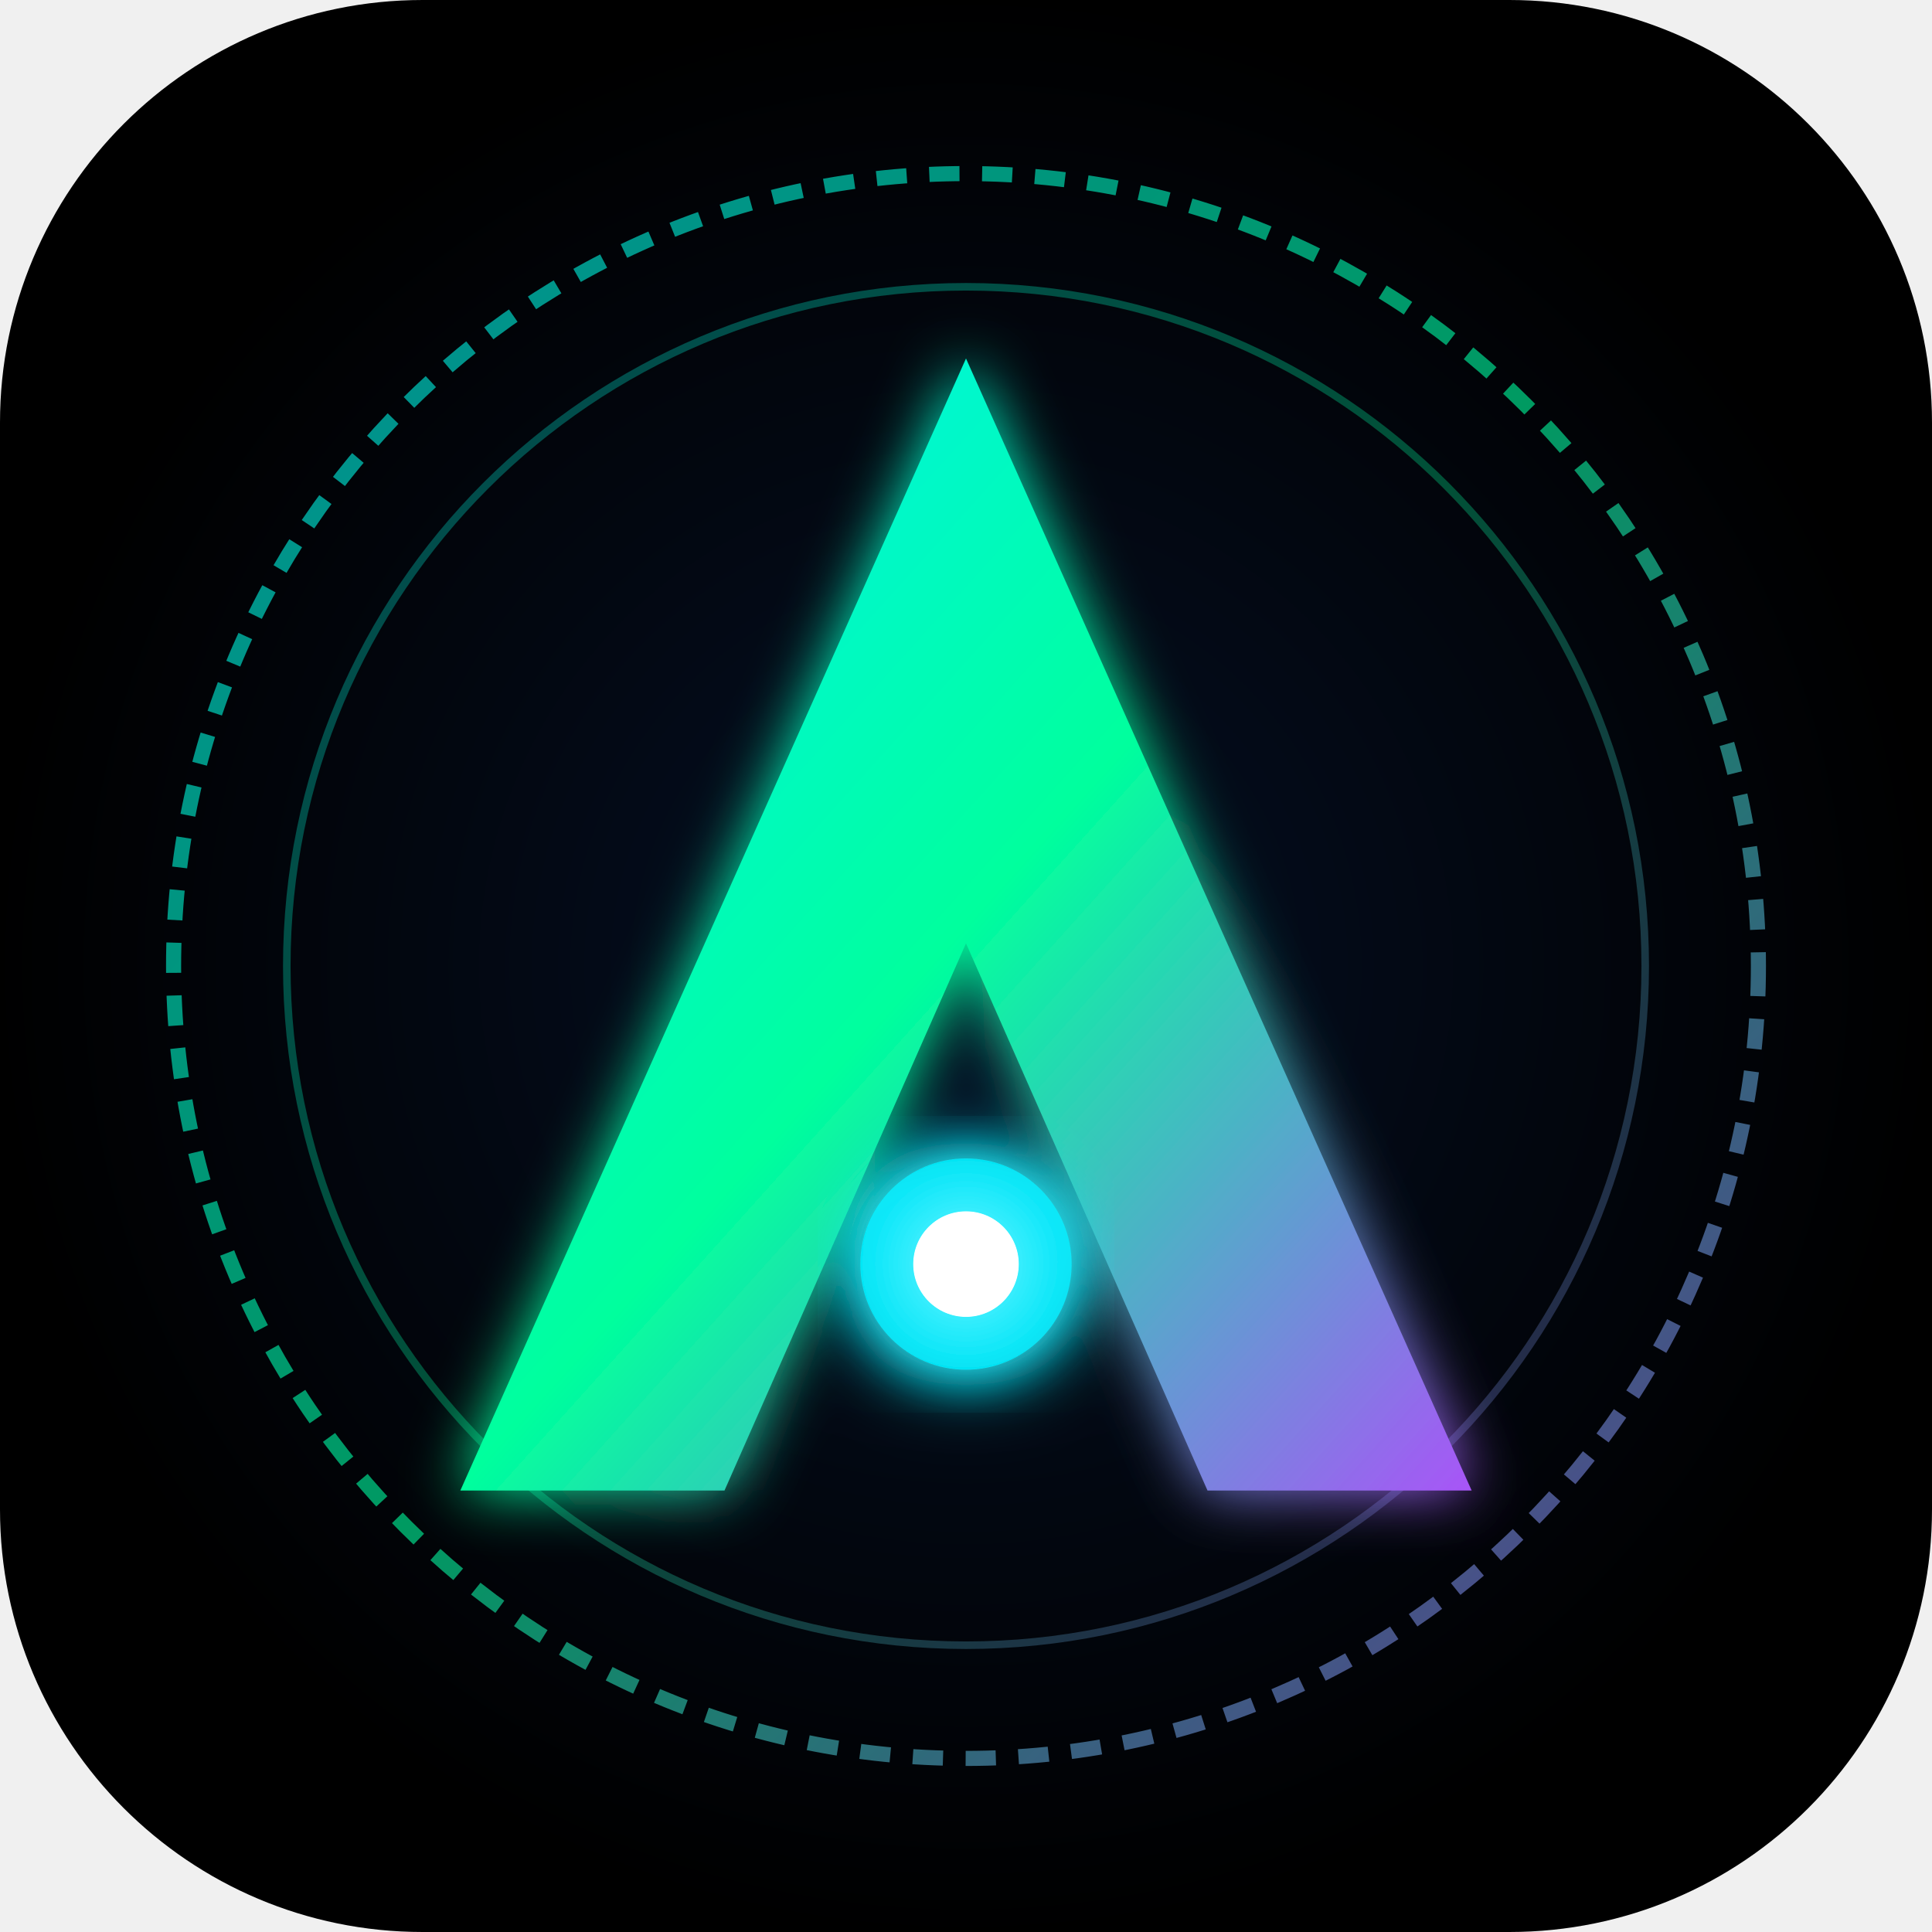
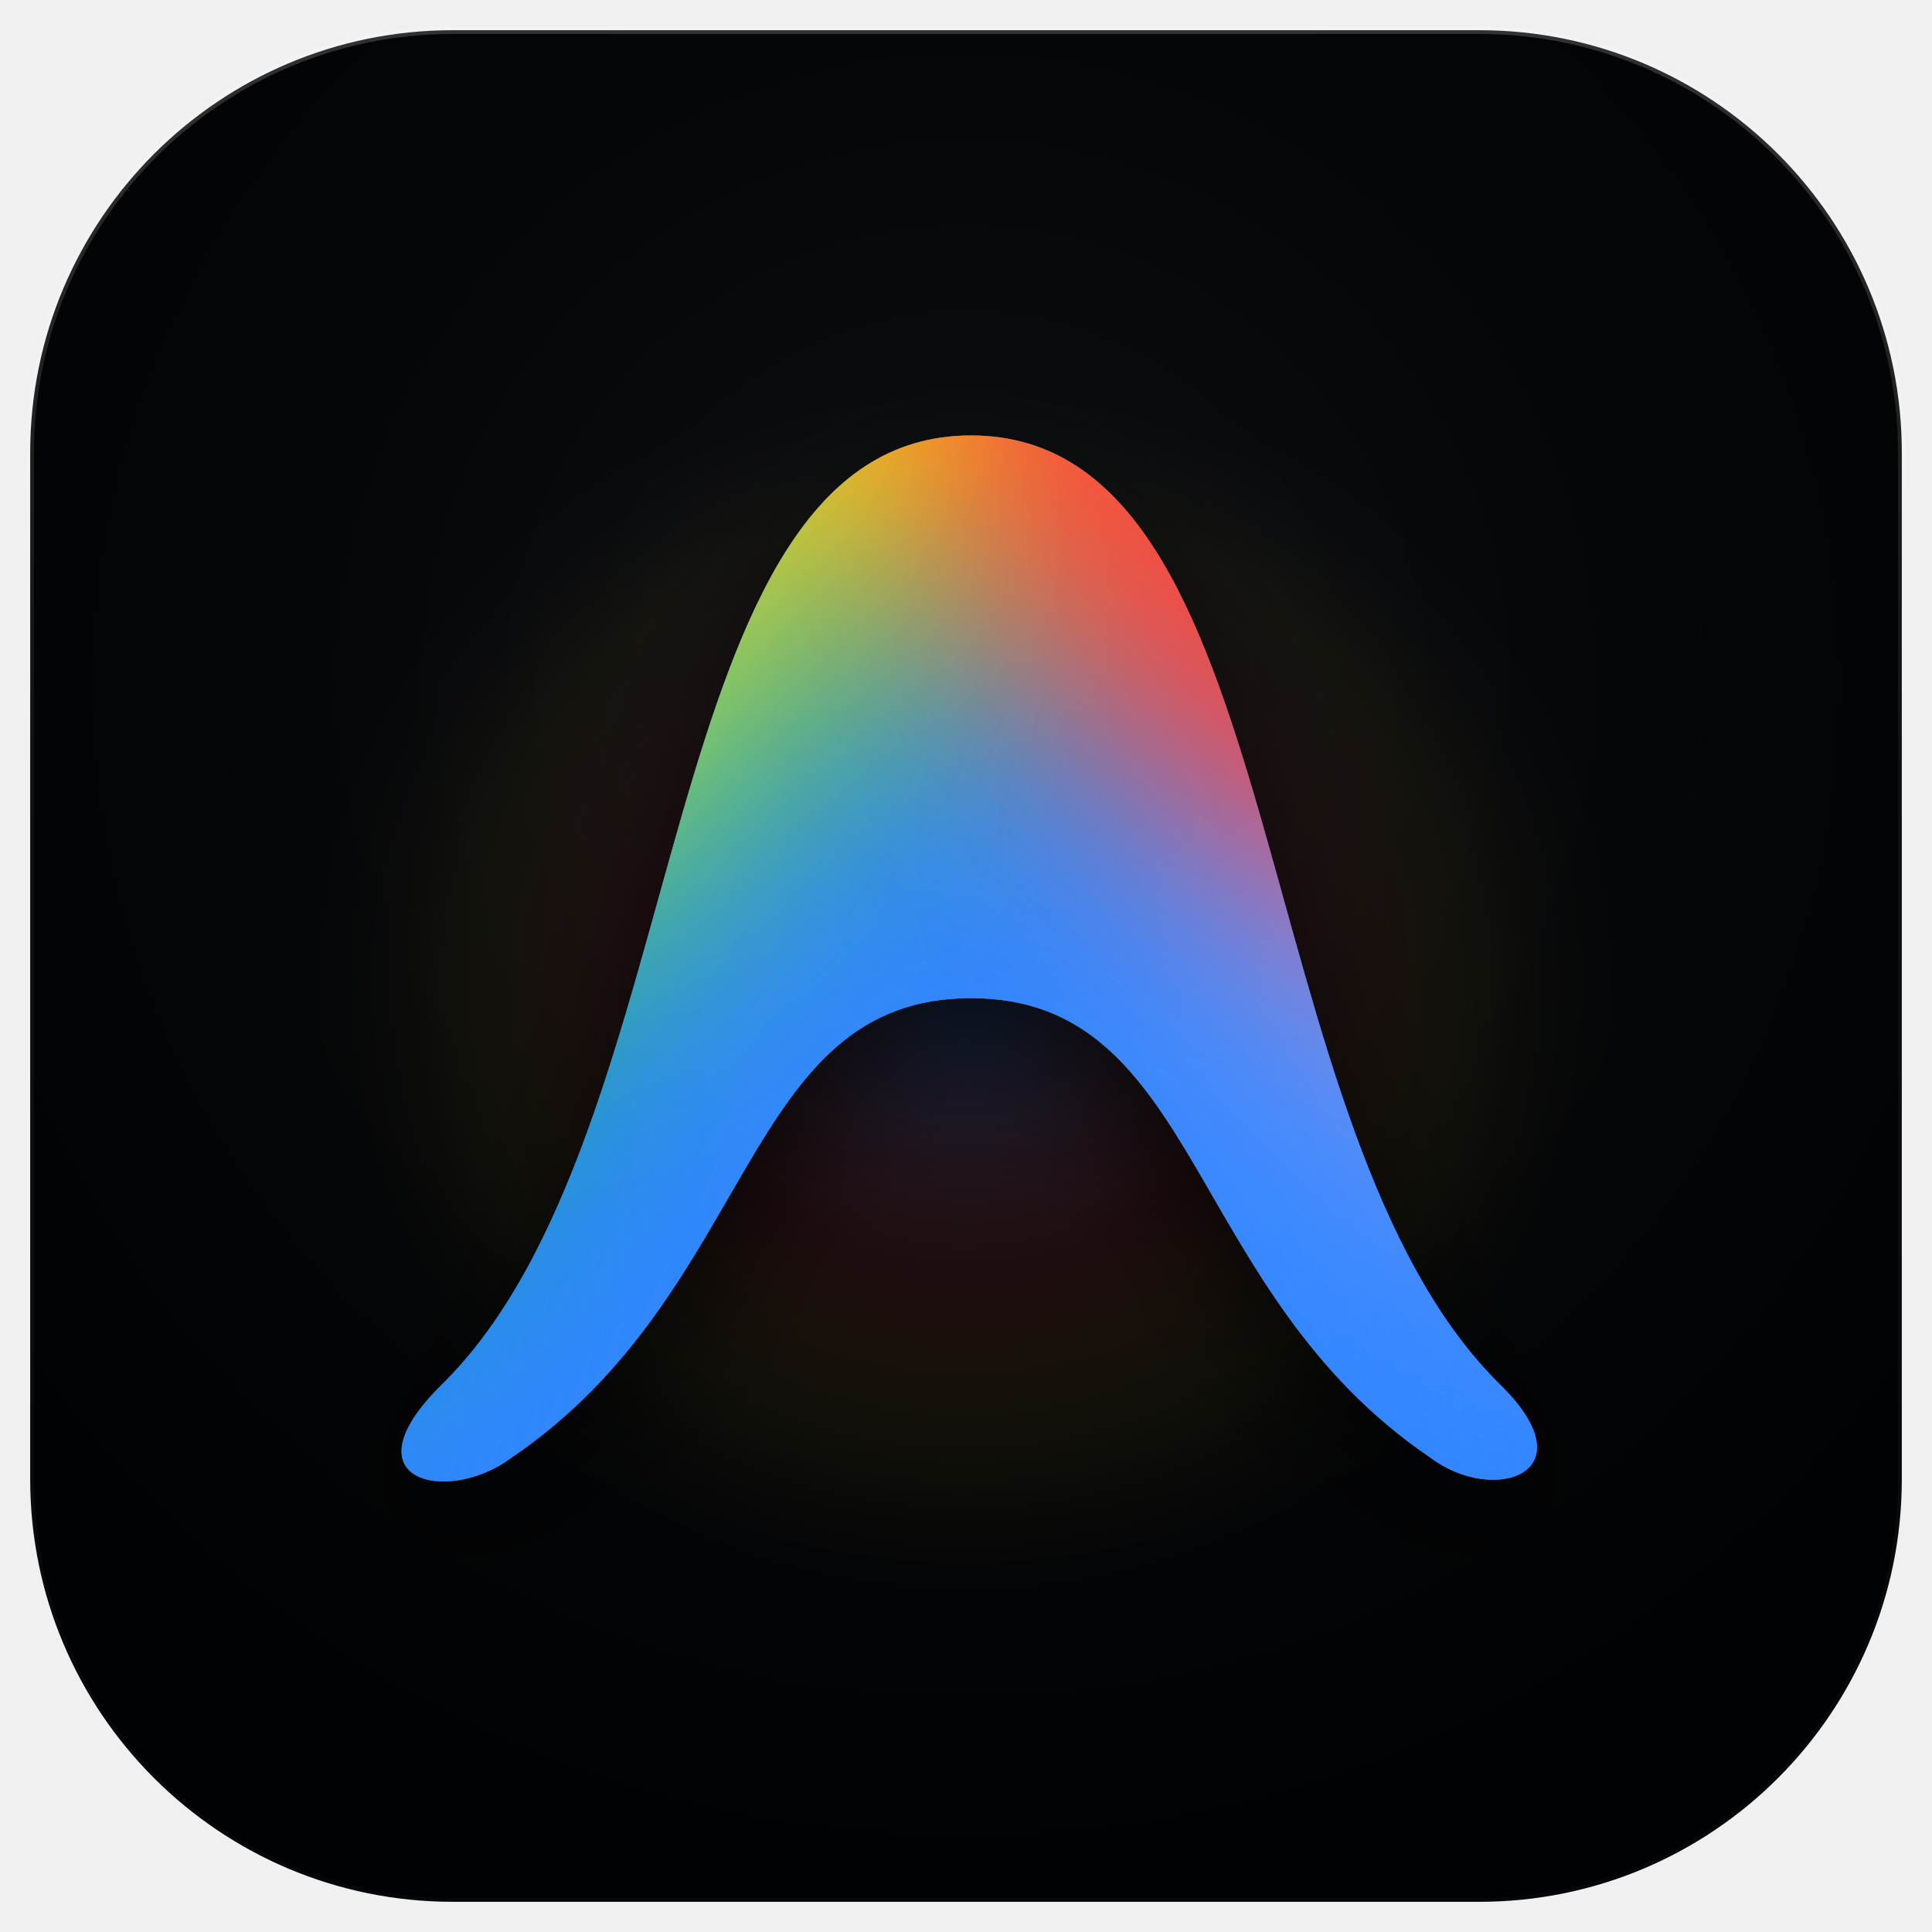
- <svg xmlns="http://www.w3.org/2000/svg" viewBox="0 0 512 512" width="512" height="512">
+ <svg xmlns="http://www.w3.org/2000/svg" viewBox="0 0 512 512" width="512" height="512" fill="none">
  <defs>
-     <radialGradient id="bgGlow" cx="50%" cy="50%" r="50%">
-       <stop offset="0%" stop-color="#051025" />
-       <stop offset="100%" stop-color="#000000" />
+     <radialGradient id="agyBgGradient" cx="50%" cy="35%" r="65%">
+       <stop offset="0%" stop-color="#0c0e14" />
+       <stop offset="55%" stop-color="#050608" />
+       <stop offset="100%" stop-color="#010203" />
    </radialGradient>
-     <linearGradient id="neonCyan" x1="0%" y1="0%" x2="100%" y2="100%">
-       <stop offset="0%" stop-color="#00f0ff" />
-       <stop offset="50%" stop-color="#00ff9d" />
-       <stop offset="100%" stop-color="#a855f7" />
+     <radialGradient id="ambientAura" cx="50%" cy="50%" r="50%">
+       <stop offset="0%" stop-color="#3186FF" stop-opacity="0.22" />
+       <stop offset="45%" stop-color="#FC413D" stop-opacity="0.10" />
+       <stop offset="75%" stop-color="#FFE432" stop-opacity="0.04" />
+       <stop offset="100%" stop-color="#000000" stop-opacity="0" />
+     </radialGradient>
+     <linearGradient id="glassRim" x1="0%" y1="0%" x2="0%" y2="100%">
+       <stop offset="0%" stop-color="#ffffff" stop-opacity="0.18" />
+       <stop offset="40%" stop-color="#ffffff" stop-opacity="0.05" />
+       <stop offset="100%" stop-color="#ffffff" stop-opacity="0.02" />
    </linearGradient>
-     <filter id="glow" x="-20%" y="-20%" width="140%" height="140%">
-       <feGaussianBlur stdDeviation="8" result="blur" />
-       <feComposite in="SourceGraphic" in2="blur" operator="over" />
+     <filter id="archShadow" x="-20%" y="-20%" width="140%" height="140%">
+       <feDropShadow dx="0" dy="12" stdDeviation="16" flood-color="#000000" flood-opacity="0.65" />
    </filter>
+     <filter id="filter0_f_6001_463" x="2.493" y="-26.542" width="69.09" height="61.252" filterUnits="userSpaceOnUse" color-interpolation-filters="sRGB">
+       <feFlood flood-opacity="0" result="BackgroundImageFix" />
+       <feBlend mode="normal" in="SourceGraphic" in2="BackgroundImageFix" result="shape" />
+       <feGaussianBlur stdDeviation="3.89" result="effect1_foregroundBlur_6001_463" />
+     </filter>
+     <filter id="filter1_f_6001_463" x="28.752" y="-32.033" width="135.477" height="134.313" filterUnits="userSpaceOnUse" color-interpolation-filters="sRGB">
+       <feFlood flood-opacity="0" result="BackgroundImageFix" />
+       <feBlend mode="normal" in="SourceGraphic" in2="BackgroundImageFix" result="shape" />
+       <feGaussianBlur stdDeviation="18.808" result="effect1_foregroundBlur_6001_463" />
+     </filter>
+     <filter id="filter2_f_6001_463" x="-62.288" y="-21.925" width="142.637" height="127.18" filterUnits="userSpaceOnUse" color-interpolation-filters="sRGB">
+       <feFlood flood-opacity="0" result="BackgroundImageFix" />
+       <feBlend mode="normal" in="SourceGraphic" in2="BackgroundImageFix" result="shape" />
+       <feGaussianBlur stdDeviation="15.988" result="effect1_foregroundBlur_6001_463" />
+     </filter>
+     <filter id="filter3_f_6001_463" x="-62.288" y="-21.925" width="142.637" height="127.18" filterUnits="userSpaceOnUse" color-interpolation-filters="sRGB">
+       <feFlood flood-opacity="0" result="BackgroundImageFix" />
+       <feBlend mode="normal" in="SourceGraphic" in2="BackgroundImageFix" result="shape" />
+       <feGaussianBlur stdDeviation="15.988" result="effect1_foregroundBlur_6001_463" />
+     </filter>
+     <filter id="filter4_f_6001_463" x="-52.57" y="-20.835" width="127.582" height="127.452" filterUnits="userSpaceOnUse" color-interpolation-filters="sRGB">
+       <feFlood flood-opacity="0" result="BackgroundImageFix" />
+       <feBlend mode="normal" in="SourceGraphic" in2="BackgroundImageFix" result="shape" />
+       <feGaussianBlur stdDeviation="15.988" result="effect1_foregroundBlur_6001_463" />
+     </filter>
+     <filter id="filter5_f_6001_463" x="17.362" y="45.465" width="116.786" height="118.715" filterUnits="userSpaceOnUse" color-interpolation-filters="sRGB">
+       <feFlood flood-opacity="0" result="BackgroundImageFix" />
+       <feBlend mode="normal" in="SourceGraphic" in2="BackgroundImageFix" result="shape" />
+       <feGaussianBlur stdDeviation="15.194" result="effect1_foregroundBlur_6001_463" />
+     </filter>
+     <filter id="filter6_f_6001_463" x="-7.448" y="-60.474" width="125.303" height="122.858" filterUnits="userSpaceOnUse" color-interpolation-filters="sRGB">
+       <feFlood flood-opacity="0" result="BackgroundImageFix" />
+       <feBlend mode="normal" in="SourceGraphic" in2="BackgroundImageFix" result="shape" />
+       <feGaussianBlur stdDeviation="13.77" result="effect1_foregroundBlur_6001_463" />
+     </filter>
+     <filter id="filter7_f_6001_463" x="-27.709" y="13.36" width="157.119" height="162.029" filterUnits="userSpaceOnUse" color-interpolation-filters="sRGB">
+       <feFlood flood-opacity="0" result="BackgroundImageFix" />
+       <feBlend mode="normal" in="SourceGraphic" in2="BackgroundImageFix" result="shape" />
+       <feGaussianBlur stdDeviation="12.297" result="effect1_foregroundBlur_6001_463" />
+     </filter>
+     <filter id="filter8_f_6001_463" x="50.464" y="16.981" width="87.397" height="83.774" filterUnits="userSpaceOnUse" color-interpolation-filters="sRGB">
+       <feFlood flood-opacity="0" result="BackgroundImageFix" />
+       <feBlend mode="normal" in="SourceGraphic" in2="BackgroundImageFix" result="shape" />
+       <feGaussianBlur stdDeviation="11.004" result="effect1_foregroundBlur_6001_463" />
+     </filter>
+     <filter id="filter9_f_6001_463" x="34.26" y="-28.457" width="116.701" height="104.506" filterUnits="userSpaceOnUse" color-interpolation-filters="sRGB">
+       <feFlood flood-opacity="0" result="BackgroundImageFix" />
+       <feBlend mode="normal" in="SourceGraphic" in2="BackgroundImageFix" result="shape" />
+       <feGaussianBlur stdDeviation="9.294" result="effect1_foregroundBlur_6001_463" />
+     </filter>
+     <filter id="filter10_f_6001_463" x="-15.152" y="-15.949" width="77.294" height="91.076" filterUnits="userSpaceOnUse" color-interpolation-filters="sRGB">
+       <feFlood flood-opacity="0" result="BackgroundImageFix" />
+       <feBlend mode="normal" in="SourceGraphic" in2="BackgroundImageFix" result="shape" />
+       <feGaussianBlur stdDeviation="11.503" result="effect1_foregroundBlur_6001_463" />
+     </filter>
+     <clipPath id="clip0_6001_463">
+       <rect width="869" height="113" fill="white" />
+     </clipPath>
  </defs>
-   <rect width="512" height="512" rx="112" fill="url(#bgGlow)" />
-   <circle cx="256" cy="256" r="210" fill="none" stroke="url(#neonCyan)" stroke-width="4" stroke-dasharray="8 6" opacity="0.6" />
-   <circle cx="256" cy="256" r="180" fill="none" stroke="url(#neonCyan)" stroke-width="2" opacity="0.3" />
-   <g filter="url(#glow)">
-     <path d="M 256 95 L 390 395 L 320 395 L 256 250 L 192 395 L 122 395 Z" fill="url(#neonCyan)" />
-     <circle cx="256" cy="335" r="28" fill="#00f0ff" opacity="0.9" filter="url(#glow)" />
-     <circle cx="256" cy="335" r="14" fill="#ffffff" />
+   <rect x="8" y="8" width="496" height="496" rx="112" fill="url(#agyBgGradient)" stroke="url(#glassRim)" stroke-width="2" />
+   <ellipse cx="256" cy="260" rx="180" ry="170" fill="url(#ambientAura)" />
+   <g filter="url(#archShadow)">
+     <g transform="translate(56.2, 49) scale(3.6)">
+       <path d="M89.699 93.695C94.366 97.195 101.366 94.862 94.949 88.445C75.699 69.778 79.782 18.445 55.866 18.445C31.949 18.445 36.032 69.778 16.782 88.445C9.783 95.445 17.366 97.195 22.032 93.695C40.116 81.445 38.949 59.862 55.866 59.862C72.782 59.862 71.616 81.445 89.699 93.695Z" fill="#3186FF" />
+       <mask id="mask0_6001_463" maskUnits="userSpaceOnUse" x="13" y="18" width="85" height="78" style="mask-type: alpha;">
+         <path d="M89.699 93.695C94.366 97.195 101.366 94.862 94.949 88.445C75.699 69.778 79.782 18.445 55.866 18.445C31.949 18.445 36.032 69.778 16.782 88.445C9.783 95.445 17.366 97.195 22.032 93.695C40.116 81.445 38.949 59.862 55.866 59.862C72.782 59.862 71.616 81.445 89.699 93.695Z" fill="black" />
+       </mask>
+       <g mask="url(#mask0_6001_463)">
+         <g filter="url(#filter0_f_6001_463)">
+           <ellipse cx="22.787" cy="26.81" rx="22.787" ry="26.81" transform="matrix(-0.112784 0.99362 -0.99362 -0.112781 66.2473 -15.5344)" fill="#FFE432" />
+         </g>
+         <g filter="url(#filter1_f_6001_463)">
+           <ellipse cx="96.491" cy="35.123" rx="29.501" ry="30.149" transform="rotate(76.9243 96.491 35.1231)" fill="#FC413D" />
+         </g>
+         <g filter="url(#filter2_f_6001_463)">
+           <ellipse cx="9.03" cy="41.665" rx="30.832" ry="39.942" transform="rotate(74.1257 9.02988 41.6647)" fill="#00B95C" />
+         </g>
+         <g filter="url(#filter3_f_6001_463)">
+           <ellipse cx="9.03" cy="41.665" rx="30.832" ry="39.942" transform="rotate(74.1257 9.02988 41.6647)" fill="#00B95C" />
+         </g>
+         <g filter="url(#filter4_f_6001_463)">
+           <ellipse cx="11.221" cy="42.892" rx="30.22" ry="33.27" transform="rotate(45.6065 11.2212 42.8915)" fill="#00B95C" />
+         </g>
+         <g filter="url(#filter5_f_6001_463)">
+           <ellipse cx="75.755" cy="104.822" rx="29.018" ry="27.943" transform="rotate(76.9243 75.7546 104.822)" fill="#3186FF" />
+         </g>
+         <g filter="url(#filter6_f_6001_463)">
+           <ellipse cx="33.566" cy="35.404" rx="33.566" ry="35.404" transform="matrix(-0.409539 0.912293 -0.912294 -0.409537 101.25 -15.1674)" fill="#FBBC04" />
+         </g>
+         <g filter="url(#filter7_f_6001_463)">
+           <path d="M2.568 149.695C-15.812 142.48 15.599 83.116 23.409 63.22C31.22 43.324 52.451 33.045 70.831 40.26C89.211 47.475 110.996 87.216 103.185 107.112C95.374 127.008 20.948 156.91 2.568 149.695Z" fill="#3186FF" />
+         </g>
+         <g filter="url(#filter8_f_6001_463)">
+           <path d="M113.934 75.808C109.013 81.551 96.172 78.622 85.253 69.267C74.334 59.911 69.47 47.671 74.391 41.928C79.312 36.185 92.153 39.114 103.072 48.469C113.991 57.825 118.855 70.065 113.934 75.808Z" fill="#749BFF" />
+         </g>
+         <g filter="url(#filter9_f_6001_463)">
+           <ellipse cx="92.611" cy="23.796" rx="44.241" ry="27.502" transform="rotate(34.0763 92.611 23.7962)" fill="#FC413D" />
+         </g>
+         <g filter="url(#filter10_f_6001_463)">
+           <ellipse cx="23.495" cy="29.589" rx="23.707" ry="13.787" transform="rotate(112.516 23.4949 29.5887)" fill="#FFEE48" />
+         </g>
+       </g>
+     </g>
  </g>
</svg>
